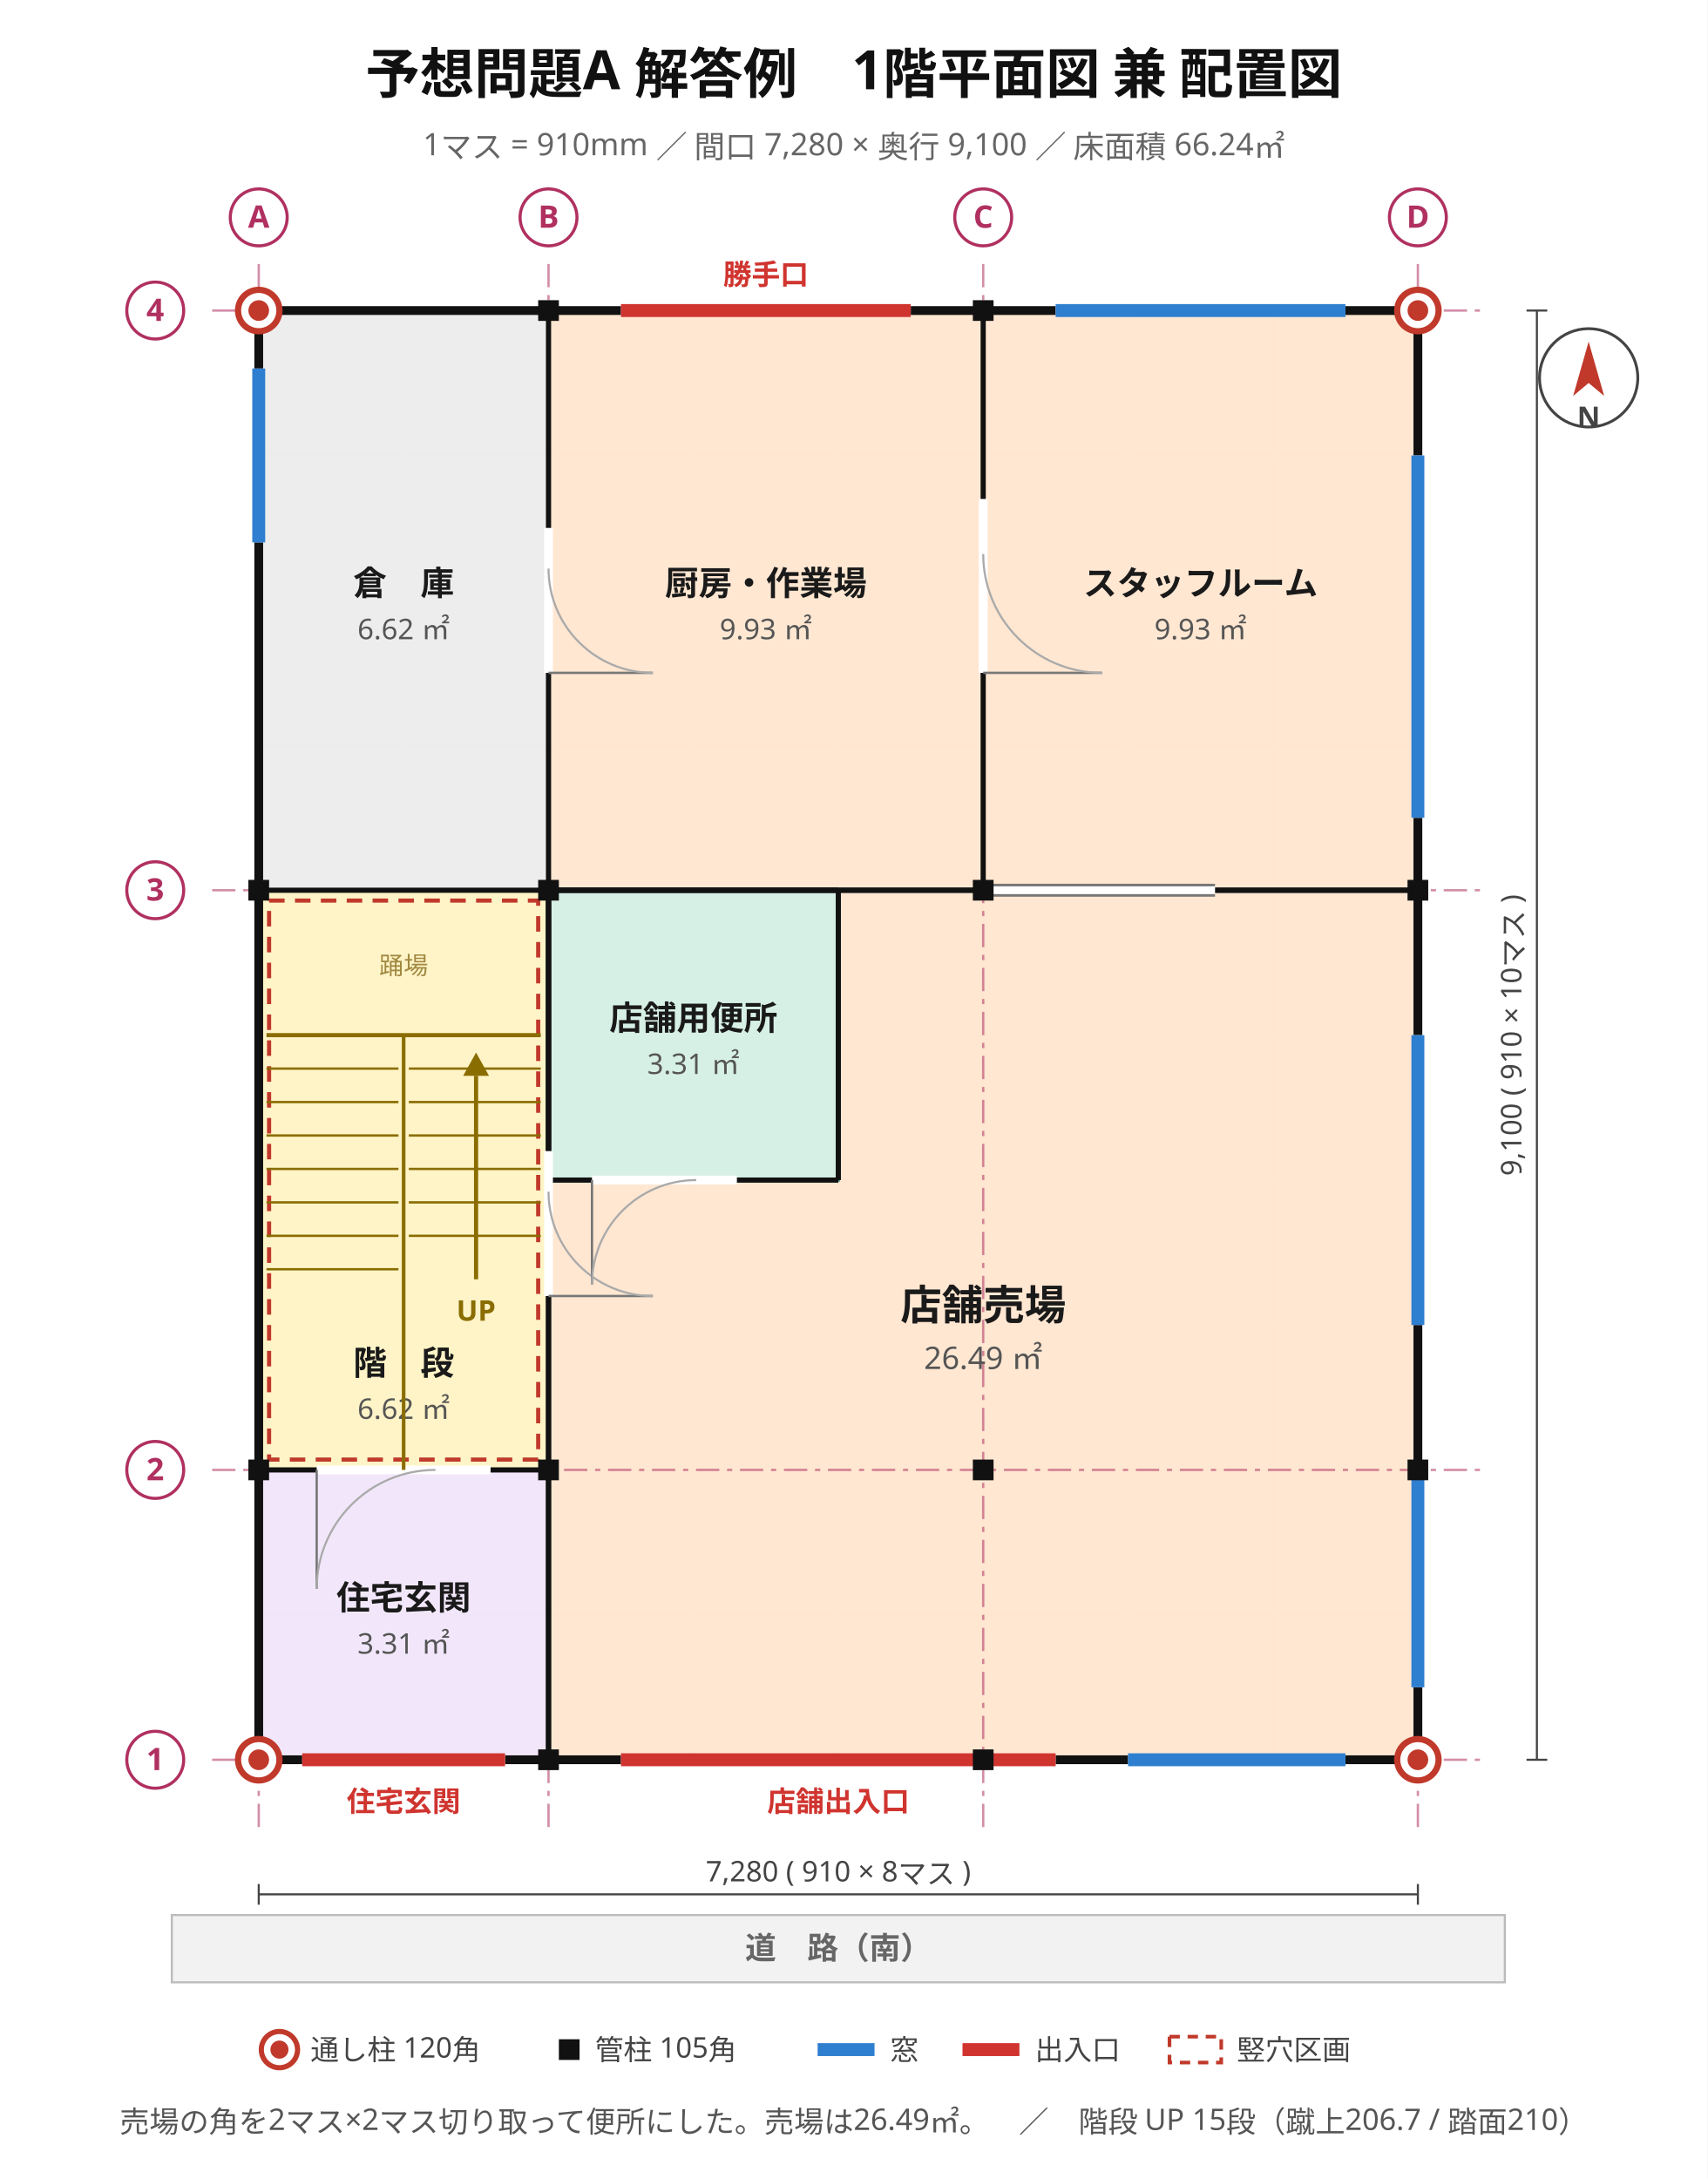
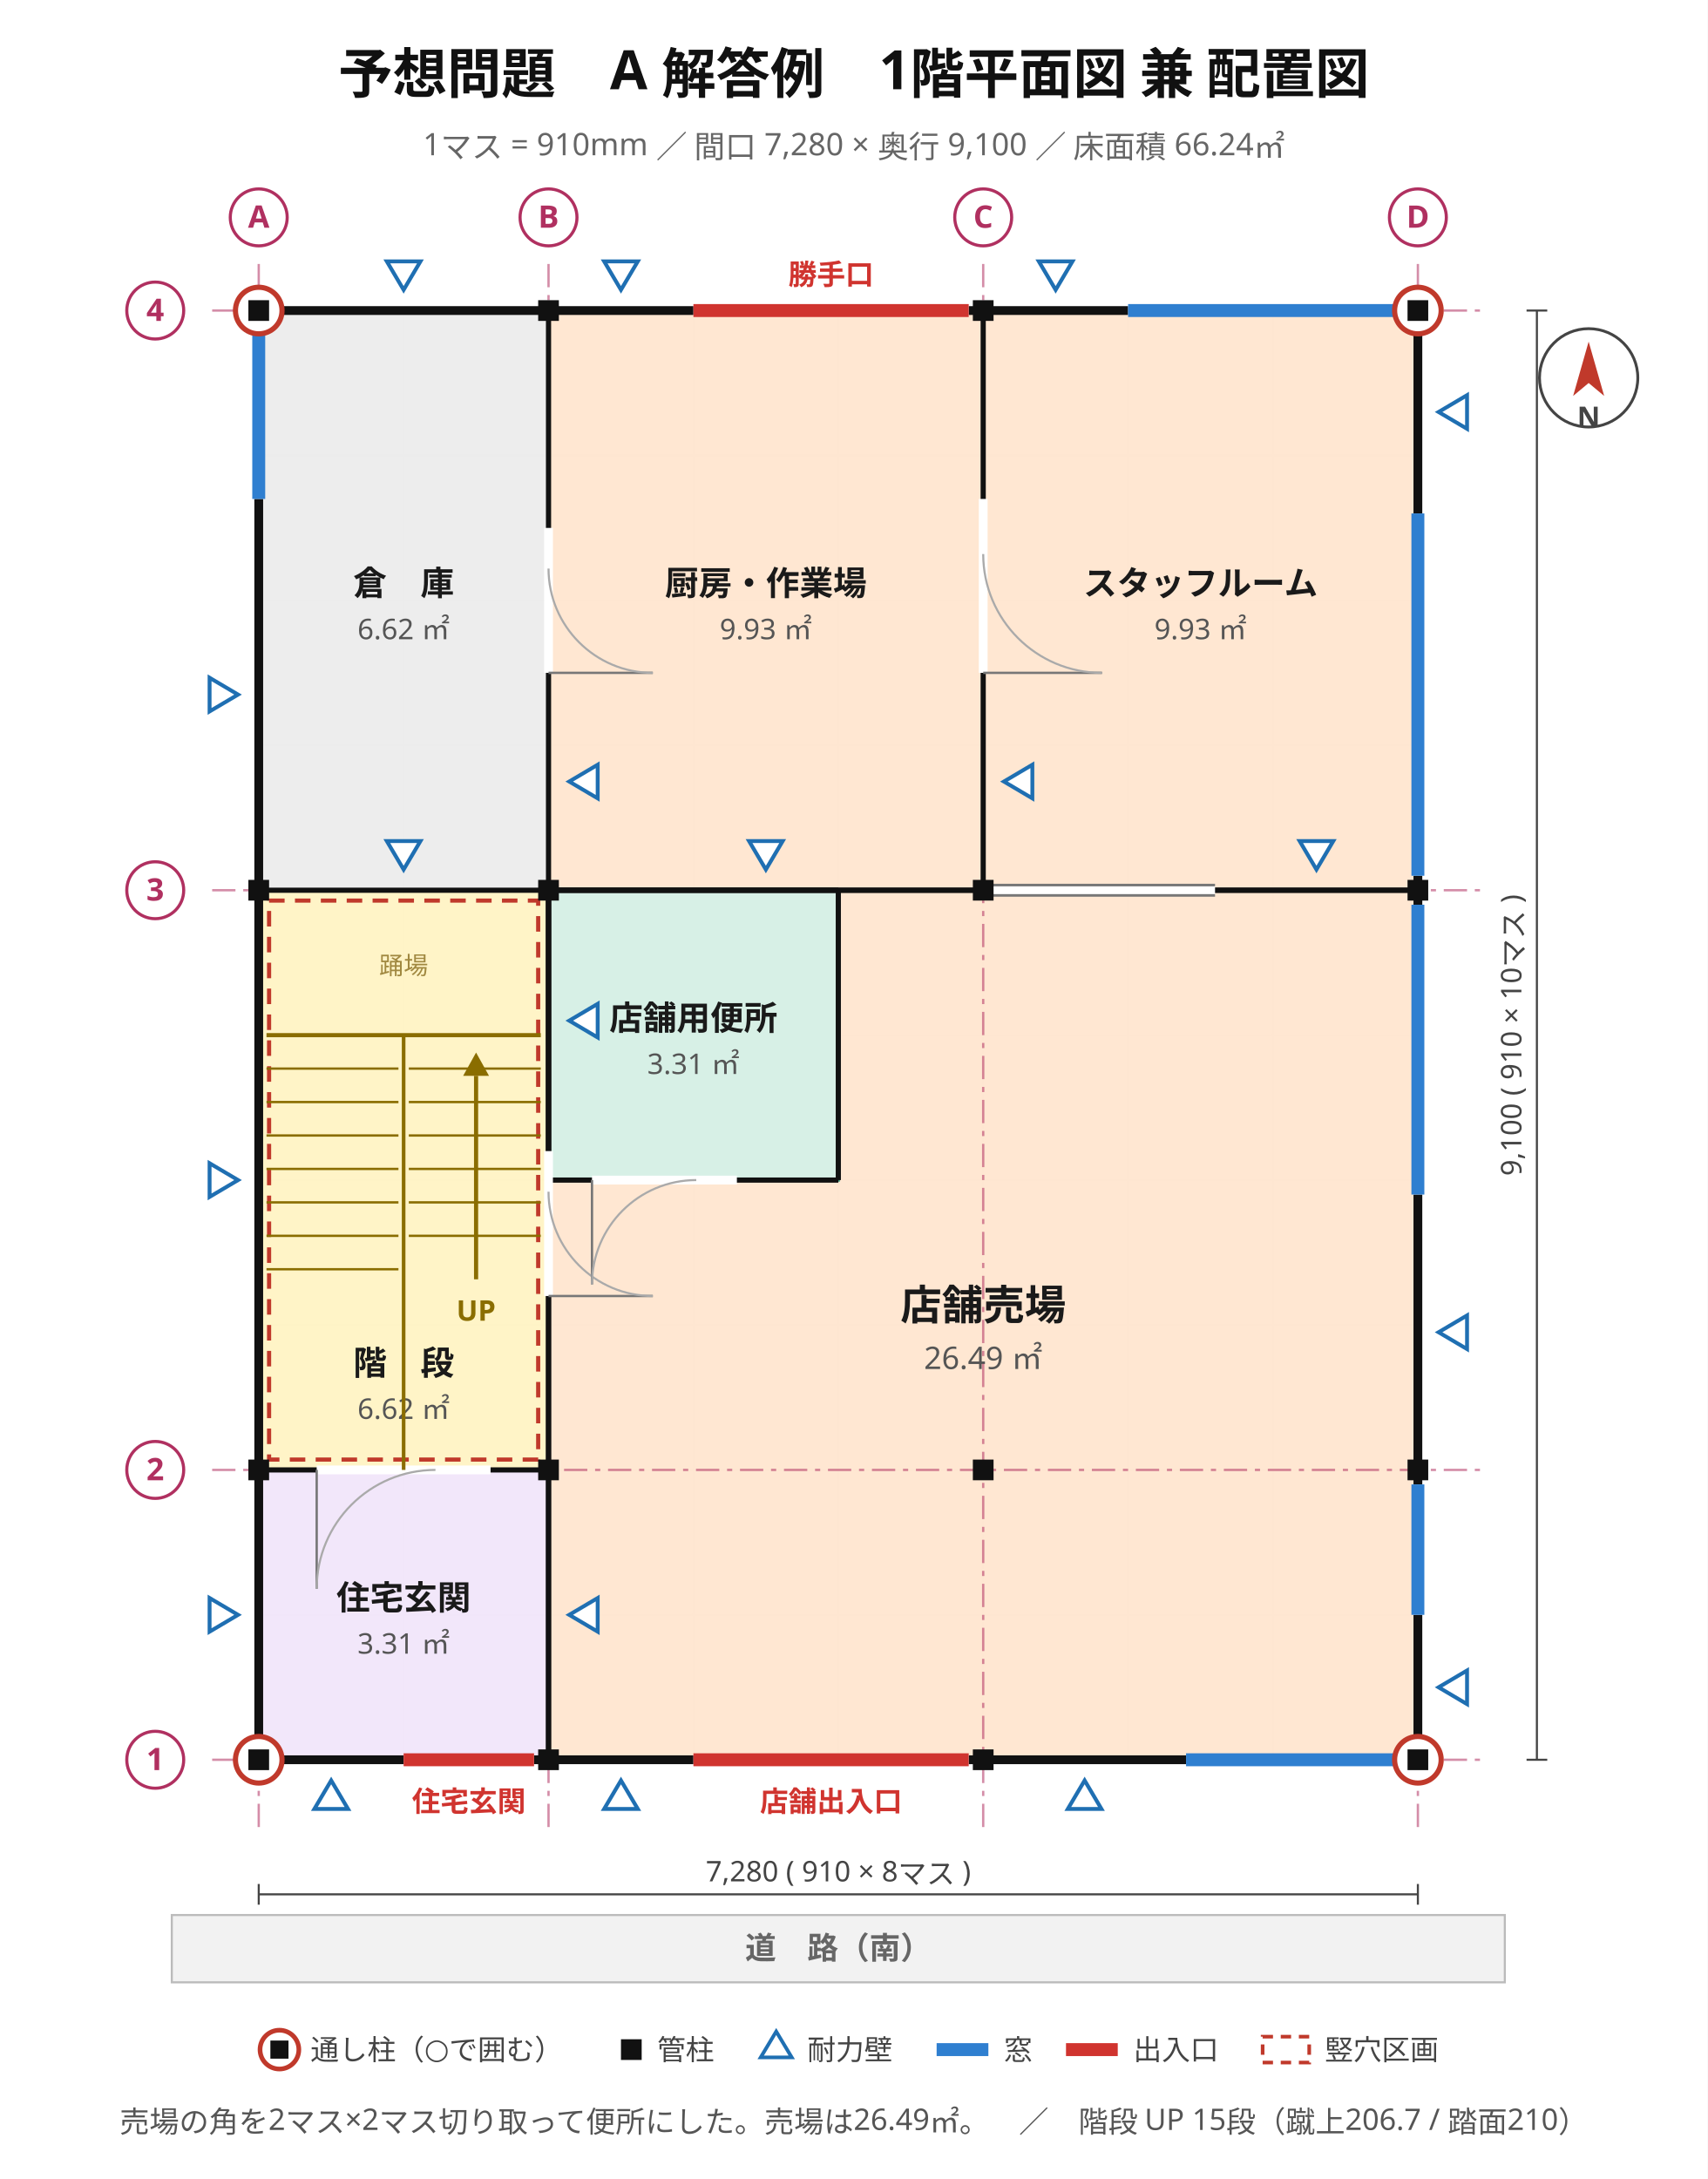
<svg xmlns="http://www.w3.org/2000/svg" viewBox="0 0 660 842" width="660" height="842" font-family="'Hiragino Sans','Hiragino Kaku Gothic ProN','Noto Sans JP','Yu Gothic',Meiryo,'IPAGothic',sans-serif">
  <rect width="660" height="842" fill="#ffffff" />
-   <text x="330" y="36" font-size="21" text-anchor="middle" fill="#111" font-weight="700" font-family="'Hiragino Sans','Hiragino Kaku Gothic ProN','Noto Sans JP','Yu Gothic',Meiryo,'IPAGothic',sans-serif">予想問題A 解答例　1階平面図 兼 配置図</text>
+   <text x="330" y="36" font-size="21" text-anchor="middle" fill="#111" font-weight="700" font-family="'Hiragino Sans','Hiragino Kaku Gothic ProN','Noto Sans JP','Yu Gothic',Meiryo,'IPAGothic',sans-serif">予想問題　A 解答例　1階平面図 兼 配置図</text>
  <text x="330" y="60" font-size="12" text-anchor="middle" fill="#666" font-weight="400" font-family="'Hiragino Sans','Hiragino Kaku Gothic ProN','Noto Sans JP','Yu Gothic',Meiryo,'IPAGothic',sans-serif">1マス = 910mm ／ 間口 7,280 × 奥行 9,100 ／ 床面積 66.24㎡</text>
  <line x1="100" y1="120" x2="100" y2="680" stroke="#e8e8e8" stroke-width="0.7" />
  <line x1="156" y1="120" x2="156" y2="680" stroke="#e8e8e8" stroke-width="0.7" />
  <line x1="212" y1="120" x2="212" y2="680" stroke="#e8e8e8" stroke-width="0.7" />
  <line x1="268" y1="120" x2="268" y2="680" stroke="#e8e8e8" stroke-width="0.7" />
  <line x1="324" y1="120" x2="324" y2="680" stroke="#e8e8e8" stroke-width="0.7" />
  <line x1="380" y1="120" x2="380" y2="680" stroke="#e8e8e8" stroke-width="0.7" />
  <line x1="436" y1="120" x2="436" y2="680" stroke="#e8e8e8" stroke-width="0.7" />
  <line x1="492" y1="120" x2="492" y2="680" stroke="#e8e8e8" stroke-width="0.7" />
  <line x1="548" y1="120" x2="548" y2="680" stroke="#e8e8e8" stroke-width="0.7" />
  <line x1="100" y1="680" x2="548" y2="680" stroke="#e8e8e8" stroke-width="0.7" />
  <line x1="100" y1="624" x2="548" y2="624" stroke="#e8e8e8" stroke-width="0.7" />
  <line x1="100" y1="568" x2="548" y2="568" stroke="#e8e8e8" stroke-width="0.7" />
  <line x1="100" y1="512" x2="548" y2="512" stroke="#e8e8e8" stroke-width="0.7" />
  <line x1="100" y1="456" x2="548" y2="456" stroke="#e8e8e8" stroke-width="0.7" />
  <line x1="100" y1="400" x2="548" y2="400" stroke="#e8e8e8" stroke-width="0.7" />
  <line x1="100" y1="344" x2="548" y2="344" stroke="#e8e8e8" stroke-width="0.7" />
  <line x1="100" y1="288" x2="548" y2="288" stroke="#e8e8e8" stroke-width="0.7" />
  <line x1="100" y1="232" x2="548" y2="232" stroke="#e8e8e8" stroke-width="0.7" />
  <line x1="100" y1="176" x2="548" y2="176" stroke="#e8e8e8" stroke-width="0.7" />
  <line x1="100" y1="120" x2="548" y2="120" stroke="#e8e8e8" stroke-width="0.7" />
  <rect x="100" y="568" width="112" height="112" fill="#f1e6fa" stroke="#8b62b5" stroke-width="1.2" opacity="0.95" />
  <text x="156" y="622" font-size="13" text-anchor="middle" fill="#1a1a1a" font-weight="700" font-family="'Hiragino Sans','Hiragino Kaku Gothic ProN','Noto Sans JP','Yu Gothic',Meiryo,'IPAGothic',sans-serif">住宅玄関</text>
  <text x="156" y="639" font-size="11" text-anchor="middle" fill="#555" font-weight="400" font-family="'Hiragino Sans','Hiragino Kaku Gothic ProN','Noto Sans JP','Yu Gothic',Meiryo,'IPAGothic',sans-serif">3.31 ㎡</text>
  <rect x="100" y="344" width="112" height="224" fill="#fff3c4" stroke="#bb9508" stroke-width="1.2" opacity="0.95" />
  <text x="156" y="531.28" font-size="13" text-anchor="middle" fill="#1a1a1a" font-weight="700" font-family="'Hiragino Sans','Hiragino Kaku Gothic ProN','Noto Sans JP','Yu Gothic',Meiryo,'IPAGothic',sans-serif">階　段</text>
  <text x="156" y="548.28" font-size="11" text-anchor="middle" fill="#555" font-weight="400" font-family="'Hiragino Sans','Hiragino Kaku Gothic ProN','Noto Sans JP','Yu Gothic',Meiryo,'IPAGothic',sans-serif">6.62 ㎡</text>
  <rect x="100" y="120" width="112" height="224" fill="#ececec" stroke="#8a8a8a" stroke-width="1.2" opacity="0.95" />
  <text x="156" y="230" font-size="13" text-anchor="middle" fill="#1a1a1a" font-weight="700" font-family="'Hiragino Sans','Hiragino Kaku Gothic ProN','Noto Sans JP','Yu Gothic',Meiryo,'IPAGothic',sans-serif">倉　庫</text>
  <text x="156" y="247" font-size="11" text-anchor="middle" fill="#555" font-weight="400" font-family="'Hiragino Sans','Hiragino Kaku Gothic ProN','Noto Sans JP','Yu Gothic',Meiryo,'IPAGothic',sans-serif">6.62 ㎡</text>
  <rect x="212" y="344" width="336" height="336" fill="#ffe6d0" stroke="#c9762f" stroke-width="1.2" opacity="0.95" />
  <text x="380" y="510" font-size="16" text-anchor="middle" fill="#1a1a1a" font-weight="700" font-family="'Hiragino Sans','Hiragino Kaku Gothic ProN','Noto Sans JP','Yu Gothic',Meiryo,'IPAGothic',sans-serif">店舗売場</text>
  <text x="380" y="529" font-size="12" text-anchor="middle" fill="#555" font-weight="400" font-family="'Hiragino Sans','Hiragino Kaku Gothic ProN','Noto Sans JP','Yu Gothic',Meiryo,'IPAGothic',sans-serif">26.49 ㎡</text>
  <rect x="212" y="344" width="112" height="112" fill="#d5f0e7" stroke="#2f9077" stroke-width="1.2" opacity="0.95" />
  <text x="268" y="398" font-size="13" text-anchor="middle" fill="#1a1a1a" font-weight="700" font-family="'Hiragino Sans','Hiragino Kaku Gothic ProN','Noto Sans JP','Yu Gothic',Meiryo,'IPAGothic',sans-serif">店舗用便所</text>
  <text x="268" y="415" font-size="11" text-anchor="middle" fill="#555" font-weight="400" font-family="'Hiragino Sans','Hiragino Kaku Gothic ProN','Noto Sans JP','Yu Gothic',Meiryo,'IPAGothic',sans-serif">3.31 ㎡</text>
  <rect x="212" y="120" width="168" height="224" fill="#ffe6d0" stroke="#c9762f" stroke-width="1.2" opacity="0.95" />
  <text x="296" y="230" font-size="13" text-anchor="middle" fill="#1a1a1a" font-weight="700" font-family="'Hiragino Sans','Hiragino Kaku Gothic ProN','Noto Sans JP','Yu Gothic',Meiryo,'IPAGothic',sans-serif">厨房・作業場</text>
  <text x="296" y="247" font-size="11" text-anchor="middle" fill="#555" font-weight="400" font-family="'Hiragino Sans','Hiragino Kaku Gothic ProN','Noto Sans JP','Yu Gothic',Meiryo,'IPAGothic',sans-serif">9.93 ㎡</text>
  <rect x="380" y="120" width="168" height="224" fill="#ffe6d0" stroke="#c9762f" stroke-width="1.2" opacity="0.95" />
  <text x="464" y="230" font-size="13" text-anchor="middle" fill="#1a1a1a" font-weight="700" font-family="'Hiragino Sans','Hiragino Kaku Gothic ProN','Noto Sans JP','Yu Gothic',Meiryo,'IPAGothic',sans-serif">スタッフルーム</text>
  <text x="464" y="247" font-size="11" text-anchor="middle" fill="#555" font-weight="400" font-family="'Hiragino Sans','Hiragino Kaku Gothic ProN','Noto Sans JP','Yu Gothic',Meiryo,'IPAGothic',sans-serif">9.93 ㎡</text>
  <line x1="100" y1="102" x2="100" y2="706" stroke="#b03060" stroke-width="0.9" stroke-dasharray="9 3 2 3" opacity="0.55" />
  <line x1="212" y1="102" x2="212" y2="706" stroke="#b03060" stroke-width="0.9" stroke-dasharray="9 3 2 3" opacity="0.55" />
  <line x1="380" y1="102" x2="380" y2="706" stroke="#b03060" stroke-width="0.9" stroke-dasharray="9 3 2 3" opacity="0.55" />
  <line x1="548" y1="102" x2="548" y2="706" stroke="#b03060" stroke-width="0.9" stroke-dasharray="9 3 2 3" opacity="0.55" />
  <line x1="82" y1="680" x2="574" y2="680" stroke="#b03060" stroke-width="0.9" stroke-dasharray="9 3 2 3" opacity="0.55" />
  <line x1="82" y1="568" x2="574" y2="568" stroke="#b03060" stroke-width="0.9" stroke-dasharray="9 3 2 3" opacity="0.55" />
  <line x1="82" y1="344" x2="574" y2="344" stroke="#b03060" stroke-width="0.9" stroke-dasharray="9 3 2 3" opacity="0.55" />
  <line x1="82" y1="120" x2="574" y2="120" stroke="#b03060" stroke-width="0.9" stroke-dasharray="9 3 2 3" opacity="0.55" />
  <rect x="100" y="120" width="448" height="560" stroke="#111" stroke-width="3.4" fill="none" />
-   <line x1="240" y1="680" x2="408" y2="680" stroke="#ffffff" stroke-width="4.2" />
-   <line x1="240" y1="680" x2="408" y2="680" stroke="#d0342f" stroke-width="5.0" />
-   <text x="324" y="700" font-size="11" text-anchor="middle" fill="#d0342f" font-weight="700" font-family="'Hiragino Sans','Hiragino Kaku Gothic ProN','Noto Sans JP','Yu Gothic',Meiryo,'IPAGothic',sans-serif">店舗出入口</text>
-   <line x1="116.8" y1="680" x2="195.2" y2="680" stroke="#ffffff" stroke-width="4.2" />
-   <line x1="116.8" y1="680" x2="195.2" y2="680" stroke="#d0342f" stroke-width="5.0" />
-   <text x="156" y="700" font-size="11" text-anchor="middle" fill="#d0342f" font-weight="700" font-family="'Hiragino Sans','Hiragino Kaku Gothic ProN','Noto Sans JP','Yu Gothic',Meiryo,'IPAGothic',sans-serif">住宅玄関</text>
-   <line x1="436" y1="680" x2="520" y2="680" stroke="#ffffff" stroke-width="4.2" />
-   <line x1="436" y1="680" x2="520" y2="680" stroke="#2f7fd0" stroke-width="5.0" />
-   <line x1="240" y1="120" x2="352" y2="120" stroke="#ffffff" stroke-width="4.2" />
-   <line x1="240" y1="120" x2="352" y2="120" stroke="#d0342f" stroke-width="5.0" />
-   <text x="296" y="110" font-size="11" text-anchor="middle" fill="#d0342f" font-weight="700" font-family="'Hiragino Sans','Hiragino Kaku Gothic ProN','Noto Sans JP','Yu Gothic',Meiryo,'IPAGothic',sans-serif">勝手口</text>
-   <line x1="408" y1="120" x2="520" y2="120" stroke="#ffffff" stroke-width="4.2" />
-   <line x1="408" y1="120" x2="520" y2="120" stroke="#2f7fd0" stroke-width="5.0" />
-   <line x1="100" y1="209.6" x2="100" y2="142.4" stroke="#ffffff" stroke-width="4.2" />
-   <line x1="100" y1="209.6" x2="100" y2="142.4" stroke="#2f7fd0" stroke-width="5.0" />
-   <line x1="548" y1="652" x2="548" y2="568" stroke="#ffffff" stroke-width="4.2" />
-   <line x1="548" y1="652" x2="548" y2="568" stroke="#2f7fd0" stroke-width="5.0" />
-   <line x1="548" y1="512" x2="548" y2="400" stroke="#ffffff" stroke-width="4.2" />
-   <line x1="548" y1="512" x2="548" y2="400" stroke="#2f7fd0" stroke-width="5.0" />
-   <line x1="548" y1="316" x2="548" y2="176" stroke="#ffffff" stroke-width="4.2" />
-   <line x1="548" y1="316" x2="548" y2="176" stroke="#2f7fd0" stroke-width="5.0" />
-   <line x1="212" y1="344" x2="380" y2="344" stroke="#111" stroke-width="2.0" />
-   <line x1="212" y1="344" x2="548" y2="344" stroke="#111" stroke-width="2.0" />
-   <line x1="100" y1="344" x2="212" y2="344" stroke="#111" stroke-width="2.0" />
+   <line x1="268" y1="680" x2="374.4" y2="680" stroke="#ffffff" stroke-width="4.2" />
+   <line x1="268" y1="680" x2="374.4" y2="680" stroke="#d0342f" stroke-width="5.0" />
+   <text x="321.2" y="700" font-size="11" text-anchor="middle" fill="#d0342f" font-weight="700" font-family="'Hiragino Sans','Hiragino Kaku Gothic ProN','Noto Sans JP','Yu Gothic',Meiryo,'IPAGothic',sans-serif">店舗出入口</text>
+   <line x1="156" y1="680" x2="206.4" y2="680" stroke="#ffffff" stroke-width="4.2" />
+   <line x1="156" y1="680" x2="206.4" y2="680" stroke="#d0342f" stroke-width="5.0" />
+   <text x="181.2" y="700" font-size="11" text-anchor="middle" fill="#d0342f" font-weight="700" font-family="'Hiragino Sans','Hiragino Kaku Gothic ProN','Noto Sans JP','Yu Gothic',Meiryo,'IPAGothic',sans-serif">住宅玄関</text>
+   <line x1="458.4" y1="680" x2="542.4" y2="680" stroke="#ffffff" stroke-width="4.2" />
+   <line x1="458.4" y1="680" x2="542.4" y2="680" stroke="#2f7fd0" stroke-width="5.0" />
+   <line x1="268" y1="120" x2="374.4" y2="120" stroke="#ffffff" stroke-width="4.2" />
+   <line x1="268" y1="120" x2="374.4" y2="120" stroke="#d0342f" stroke-width="5.0" />
+   <text x="321.2" y="110" font-size="11" text-anchor="middle" fill="#d0342f" font-weight="700" font-family="'Hiragino Sans','Hiragino Kaku Gothic ProN','Noto Sans JP','Yu Gothic',Meiryo,'IPAGothic',sans-serif">勝手口</text>
+   <line x1="436" y1="120" x2="542.4" y2="120" stroke="#ffffff" stroke-width="4.2" />
+   <line x1="436" y1="120" x2="542.4" y2="120" stroke="#2f7fd0" stroke-width="5.0" />
+   <line x1="100" y1="192.8" x2="100" y2="125.6" stroke="#ffffff" stroke-width="4.2" />
+   <line x1="100" y1="192.8" x2="100" y2="125.6" stroke="#2f7fd0" stroke-width="5.0" />
+   <line x1="548" y1="624" x2="548" y2="573.6" stroke="#ffffff" stroke-width="4.2" />
+   <line x1="548" y1="624" x2="548" y2="573.6" stroke="#2f7fd0" stroke-width="5.0" />
+   <line x1="548" y1="461.6" x2="548" y2="349.6" stroke="#ffffff" stroke-width="4.2" />
+   <line x1="548" y1="461.6" x2="548" y2="349.6" stroke="#2f7fd0" stroke-width="5.0" />
+   <line x1="548" y1="338.4" x2="548" y2="198.4" stroke="#ffffff" stroke-width="4.2" />
+   <line x1="548" y1="338.4" x2="548" y2="198.4" stroke="#2f7fd0" stroke-width="5.0" />
+   <line x1="380" y1="344" x2="548" y2="344" stroke="#111" stroke-width="2.0" />
+   <line x1="212" y1="344" x2="212" y2="120" stroke="#111" stroke-width="2.0" />
  <line x1="380" y1="344" x2="380" y2="120" stroke="#111" stroke-width="2.0" />
-   <line x1="212" y1="344" x2="212" y2="120" stroke="#111" stroke-width="2.0" />
-   <line x1="100" y1="568" x2="212" y2="568" stroke="#111" stroke-width="2.0" />
-   <line x1="212" y1="344" x2="324" y2="344" stroke="#111" stroke-width="2.0" />
  <line x1="212" y1="680" x2="212" y2="344" stroke="#111" stroke-width="2.0" />
  <line x1="212" y1="568" x2="212" y2="344" stroke="#111" stroke-width="2.0" />
+   <line x1="100" y1="344" x2="212" y2="344" stroke="#111" stroke-width="2.0" />
  <line x1="212" y1="456" x2="212" y2="344" stroke="#111" stroke-width="2.0" />
+   <line x1="212" y1="344" x2="548" y2="344" stroke="#111" stroke-width="2.0" />
+   <line x1="212" y1="344" x2="380" y2="344" stroke="#111" stroke-width="2.0" />
+   <line x1="100" y1="568" x2="212" y2="568" stroke="#111" stroke-width="2.0" />
+   <line x1="324" y1="456" x2="324" y2="344" stroke="#111" stroke-width="2.0" />
  <line x1="212" y1="680" x2="212" y2="568" stroke="#111" stroke-width="2.0" />
-   <line x1="380" y1="344" x2="548" y2="344" stroke="#111" stroke-width="2.0" />
-   <line x1="324" y1="456" x2="324" y2="344" stroke="#111" stroke-width="2.0" />
+   <line x1="212" y1="344" x2="324" y2="344" stroke="#111" stroke-width="2.0" />
  <line x1="212" y1="456" x2="324" y2="456" stroke="#111" stroke-width="2.0" />
  <line x1="122.4" y1="568" x2="189.6" y2="568" stroke="#ffffff" stroke-width="3.4" />
  <line x1="122.4" y1="568" x2="122.4" y2="613.92" stroke="#777" stroke-width="0.9" />
  <path d="M 122.4 613.9 A 45.9 45.9 0 0 1 168.3 568.0" stroke="#aaa" stroke-width="0.8" fill="none" />
  <line x1="212" y1="500.8" x2="212" y2="444.8" stroke="#ffffff" stroke-width="3.4" />
  <line x1="212" y1="500.8" x2="252.32" y2="500.8" stroke="#777" stroke-width="0.9" />
  <path d="M 252.3 500.8 A 40.3 40.3 0 0 1 212.0 460.5" stroke="#aaa" stroke-width="0.8" fill="none" />
  <line x1="228.8" y1="456" x2="284.8" y2="456" stroke="#ffffff" stroke-width="3.4" />
  <line x1="228.8" y1="456" x2="228.8" y2="496.32" stroke="#777" stroke-width="0.9" />
  <path d="M 228.8 496.3 A 40.3 40.3 0 0 1 269.1 456.0" stroke="#aaa" stroke-width="0.8" fill="none" />
  <line x1="380" y1="344" x2="469.6" y2="344" stroke="#ffffff" stroke-width="3.4" />
  <line x1="380" y1="342" x2="469.6" y2="342" stroke="#777" stroke-width="1.0" />
  <line x1="380" y1="346" x2="469.6" y2="346" stroke="#777" stroke-width="1.0" />
  <line x1="212" y1="260" x2="212" y2="204" stroke="#ffffff" stroke-width="3.4" />
  <line x1="212" y1="260" x2="252.32" y2="260" stroke="#777" stroke-width="0.9" />
  <path d="M 252.3 260.0 A 40.3 40.3 0 0 1 212.0 219.7" stroke="#aaa" stroke-width="0.8" fill="none" />
  <line x1="380" y1="260" x2="380" y2="192.8" stroke="#ffffff" stroke-width="3.4" />
  <line x1="380" y1="260" x2="425.92" y2="260" stroke="#777" stroke-width="0.9" />
  <path d="M 425.9 260.0 A 45.9 45.9 0 0 1 380.0 214.1" stroke="#aaa" stroke-width="0.8" fill="none" />
  <rect x="104" y="348" width="104" height="216" fill="none" stroke="#c0392b" stroke-width="1.6" stroke-dasharray="6 4" />
  <line x1="103" y1="400" x2="209" y2="400" stroke="#8a6d00" stroke-width="1.6" />
  <line x1="156" y1="568" x2="156" y2="400" stroke="#8a6d00" stroke-width="1.4" />
  <line x1="158" y1="412.92" x2="209" y2="412.92" stroke="#8a6d00" stroke-width="0.9" />
  <line x1="158" y1="425.85" x2="209" y2="425.85" stroke="#8a6d00" stroke-width="0.9" />
  <line x1="158" y1="438.77" x2="209" y2="438.77" stroke="#8a6d00" stroke-width="0.9" />
  <line x1="158" y1="451.69" x2="209" y2="451.69" stroke="#8a6d00" stroke-width="0.9" />
  <line x1="158" y1="464.62" x2="209" y2="464.62" stroke="#8a6d00" stroke-width="0.9" />
  <line x1="158" y1="477.54" x2="209" y2="477.54" stroke="#8a6d00" stroke-width="0.9" />
  <line x1="103" y1="412.92" x2="154" y2="412.92" stroke="#8a6d00" stroke-width="0.9" />
  <line x1="103" y1="425.85" x2="154" y2="425.85" stroke="#8a6d00" stroke-width="0.9" />
  <line x1="103" y1="438.77" x2="154" y2="438.77" stroke="#8a6d00" stroke-width="0.9" />
  <line x1="103" y1="451.69" x2="154" y2="451.69" stroke="#8a6d00" stroke-width="0.9" />
  <line x1="103" y1="464.62" x2="154" y2="464.62" stroke="#8a6d00" stroke-width="0.9" />
  <line x1="103" y1="477.54" x2="154" y2="477.54" stroke="#8a6d00" stroke-width="0.9" />
  <line x1="103" y1="490.46" x2="154" y2="490.46" stroke="#8a6d00" stroke-width="0.9" />
  <line x1="184" y1="494.34" x2="184" y2="415.72" stroke="#8a6d00" stroke-width="1.6" />
  <polygon points="184,406.72 179,415.72 189,415.72" fill="#8a6d00" />
  <text x="184" y="510.34" font-size="11" text-anchor="middle" fill="#8a6d00" font-weight="700" font-family="'Hiragino Sans','Hiragino Kaku Gothic ProN','Noto Sans JP','Yu Gothic',Meiryo,'IPAGothic',sans-serif">UP</text>
  <text x="156" y="376.48" font-size="9.5" text-anchor="middle" fill="#a08840" font-weight="400" font-family="'Hiragino Sans','Hiragino Kaku Gothic ProN','Noto Sans JP','Yu Gothic',Meiryo,'IPAGothic',sans-serif">踊場</text>
+   <polygon points="92,624 81,617.5 81,630.5" fill="#ffffff" stroke="#1f6fb2" stroke-width="1.5" />
+   <polygon points="92,456 81,449.5 81,462.5" fill="#ffffff" stroke="#1f6fb2" stroke-width="1.5" />
+   <polygon points="92,268.4 81,261.9 81,274.9" fill="#ffffff" stroke="#1f6fb2" stroke-width="1.5" />
+   <polygon points="220,624 231,617.5 231,630.5" fill="#ffffff" stroke="#1f6fb2" stroke-width="1.5" />
+   <polygon points="220,394.4 231,387.9 231,400.9" fill="#ffffff" stroke="#1f6fb2" stroke-width="1.5" />
+   <polygon points="220,302 231,295.5 231,308.5" fill="#ffffff" stroke="#1f6fb2" stroke-width="1.5" />
+   <polygon points="388,302 399,295.5 399,308.5" fill="#ffffff" stroke="#1f6fb2" stroke-width="1.5" />
+   <polygon points="556,652 567,645.5 567,658.5" fill="#ffffff" stroke="#1f6fb2" stroke-width="1.5" />
+   <polygon points="556,514.8 567,508.3 567,521.3" fill="#ffffff" stroke="#1f6fb2" stroke-width="1.5" />
+   <polygon points="556,159.2 567,152.7 567,165.7" fill="#ffffff" stroke="#1f6fb2" stroke-width="1.5" />
+   <polygon points="128,688 121.5,699 134.5,699" fill="#ffffff" stroke="#1f6fb2" stroke-width="1.5" />
+   <polygon points="240,688 233.5,699 246.5,699" fill="#ffffff" stroke="#1f6fb2" stroke-width="1.5" />
+   <polygon points="419.2,688 412.7,699 425.7,699" fill="#ffffff" stroke="#1f6fb2" stroke-width="1.5" />
+   <polygon points="156,336 149.5,325 162.5,325" fill="#ffffff" stroke="#1f6fb2" stroke-width="1.5" />
+   <polygon points="296,336 289.5,325 302.5,325" fill="#ffffff" stroke="#1f6fb2" stroke-width="1.5" />
+   <polygon points="508.8,336 502.3,325 515.3,325" fill="#ffffff" stroke="#1f6fb2" stroke-width="1.5" />
+   <polygon points="156,112 149.5,101 162.5,101" fill="#ffffff" stroke="#1f6fb2" stroke-width="1.5" />
+   <polygon points="240,112 233.5,101 246.5,101" fill="#ffffff" stroke="#1f6fb2" stroke-width="1.5" />
+   <polygon points="408,112 401.5,101 414.5,101" fill="#ffffff" stroke="#1f6fb2" stroke-width="1.5" />
  <rect x="208" y="676" width="8" height="8" fill="#111" />
  <rect x="376" y="676" width="8" height="8" fill="#111" />
  <rect x="96" y="564" width="8" height="8" fill="#111" />
  <rect x="544" y="564" width="8" height="8" fill="#111" />
  <rect x="96" y="340" width="8" height="8" fill="#111" />
  <rect x="544" y="340" width="8" height="8" fill="#111" />
  <rect x="208" y="116" width="8" height="8" fill="#111" />
  <rect x="376" y="116" width="8" height="8" fill="#111" />
  <rect x="208" y="564" width="8" height="8" fill="#111" />
  <rect x="376" y="564" width="8" height="8" fill="#111" />
  <rect x="208" y="340" width="8" height="8" fill="#111" />
  <rect x="376" y="340" width="8" height="8" fill="#111" />
-   <circle cx="100" cy="680" r="8" fill="#ffffff" stroke="#c0392b" stroke-width="2.4" />
-   <circle cx="100" cy="680" r="4" fill="#c0392b" />
-   <circle cx="548" cy="680" r="8" fill="#ffffff" stroke="#c0392b" stroke-width="2.4" />
-   <circle cx="548" cy="680" r="4" fill="#c0392b" />
-   <circle cx="100" cy="120" r="8" fill="#ffffff" stroke="#c0392b" stroke-width="2.4" />
-   <circle cx="100" cy="120" r="4" fill="#c0392b" />
-   <circle cx="548" cy="120" r="8" fill="#ffffff" stroke="#c0392b" stroke-width="2.4" />
-   <circle cx="548" cy="120" r="4" fill="#c0392b" />
+   <circle cx="100" cy="680" r="9" fill="#ffffff" stroke="#c0392b" stroke-width="2.0" />
+   <rect x="96" y="676" width="8" height="8" fill="#111" />
+   <circle cx="548" cy="680" r="9" fill="#ffffff" stroke="#c0392b" stroke-width="2.0" />
+   <rect x="544" y="676" width="8" height="8" fill="#111" />
+   <circle cx="100" cy="120" r="9" fill="#ffffff" stroke="#c0392b" stroke-width="2.0" />
+   <rect x="96" y="116" width="8" height="8" fill="#111" />
+   <circle cx="548" cy="120" r="9" fill="#ffffff" stroke="#c0392b" stroke-width="2.0" />
+   <rect x="544" y="116" width="8" height="8" fill="#111" />
  <circle cx="100" cy="84" r="11" fill="#ffffff" stroke="#b03060" stroke-width="1.2" />
  <text x="100" y="88" font-size="12" text-anchor="middle" fill="#b03060" font-weight="700" font-family="'Hiragino Sans','Hiragino Kaku Gothic ProN','Noto Sans JP','Yu Gothic',Meiryo,'IPAGothic',sans-serif">A</text>
  <circle cx="212" cy="84" r="11" fill="#ffffff" stroke="#b03060" stroke-width="1.2" />
  <text x="212" y="88" font-size="12" text-anchor="middle" fill="#b03060" font-weight="700" font-family="'Hiragino Sans','Hiragino Kaku Gothic ProN','Noto Sans JP','Yu Gothic',Meiryo,'IPAGothic',sans-serif">B</text>
  <circle cx="380" cy="84" r="11" fill="#ffffff" stroke="#b03060" stroke-width="1.2" />
  <text x="380" y="88" font-size="12" text-anchor="middle" fill="#b03060" font-weight="700" font-family="'Hiragino Sans','Hiragino Kaku Gothic ProN','Noto Sans JP','Yu Gothic',Meiryo,'IPAGothic',sans-serif">C</text>
  <circle cx="548" cy="84" r="11" fill="#ffffff" stroke="#b03060" stroke-width="1.2" />
  <text x="548" y="88" font-size="12" text-anchor="middle" fill="#b03060" font-weight="700" font-family="'Hiragino Sans','Hiragino Kaku Gothic ProN','Noto Sans JP','Yu Gothic',Meiryo,'IPAGothic',sans-serif">D</text>
  <circle cx="60" cy="680" r="11" fill="#ffffff" stroke="#b03060" stroke-width="1.2" />
  <text x="60" y="684" font-size="12" text-anchor="middle" fill="#b03060" font-weight="700" font-family="'Hiragino Sans','Hiragino Kaku Gothic ProN','Noto Sans JP','Yu Gothic',Meiryo,'IPAGothic',sans-serif">1</text>
  <circle cx="60" cy="568" r="11" fill="#ffffff" stroke="#b03060" stroke-width="1.2" />
  <text x="60" y="572" font-size="12" text-anchor="middle" fill="#b03060" font-weight="700" font-family="'Hiragino Sans','Hiragino Kaku Gothic ProN','Noto Sans JP','Yu Gothic',Meiryo,'IPAGothic',sans-serif">2</text>
  <circle cx="60" cy="344" r="11" fill="#ffffff" stroke="#b03060" stroke-width="1.2" />
  <text x="60" y="348" font-size="12" text-anchor="middle" fill="#b03060" font-weight="700" font-family="'Hiragino Sans','Hiragino Kaku Gothic ProN','Noto Sans JP','Yu Gothic',Meiryo,'IPAGothic',sans-serif">3</text>
  <circle cx="60" cy="120" r="11" fill="#ffffff" stroke="#b03060" stroke-width="1.2" />
  <text x="60" y="124" font-size="12" text-anchor="middle" fill="#b03060" font-weight="700" font-family="'Hiragino Sans','Hiragino Kaku Gothic ProN','Noto Sans JP','Yu Gothic',Meiryo,'IPAGothic',sans-serif">4</text>
  <line x1="100" y1="732" x2="548" y2="732" stroke="#444" stroke-width="0.8" />
  <line x1="100" y1="728" x2="100" y2="736" stroke="#444" stroke-width="0.8" />
  <line x1="548" y1="728" x2="548" y2="736" stroke="#444" stroke-width="0.8" />
  <text x="324" y="727" font-size="11" text-anchor="middle" fill="#444" font-weight="400" font-family="'Hiragino Sans','Hiragino Kaku Gothic ProN','Noto Sans JP','Yu Gothic',Meiryo,'IPAGothic',sans-serif">7,280  ( 910 × 8マス )</text>
  <line x1="594" y1="680" x2="594" y2="120" stroke="#444" stroke-width="0.8" />
  <line x1="590" y1="680" x2="598" y2="680" stroke="#444" stroke-width="0.8" />
  <line x1="590" y1="120" x2="598" y2="120" stroke="#444" stroke-width="0.8" />
  <g transform="translate(588,400) rotate(-90)">
    <text x="0" y="0" font-size="11" text-anchor="middle" fill="#444" font-weight="400" font-family="'Hiragino Sans','Hiragino Kaku Gothic ProN','Noto Sans JP','Yu Gothic',Meiryo,'IPAGothic',sans-serif">9,100  ( 910 × 10マス )</text>
  </g>
  <circle cx="614" cy="146" r="19" fill="#ffffff" stroke="#444" stroke-width="1.1" />
  <polygon points="614,132 608,153 614,148 620,153" fill="#c0392b" />
  <text x="614" y="165" font-size="11" text-anchor="middle" fill="#444" font-weight="700" font-family="'Hiragino Sans','Hiragino Kaku Gothic ProN','Noto Sans JP','Yu Gothic',Meiryo,'IPAGothic',sans-serif">N</text>
  <rect x="66.4" y="740" width="515.2" height="26" fill="#f2f2f2" stroke="#bbb" stroke-width="0.8" />
  <text x="324" y="757" font-size="12" text-anchor="middle" fill="#666" font-weight="700" font-family="'Hiragino Sans','Hiragino Kaku Gothic ProN','Noto Sans JP','Yu Gothic',Meiryo,'IPAGothic',sans-serif">道　路（南）</text>
-   <circle cx="108" cy="792" r="7" fill="#ffffff" stroke="#c0392b" stroke-width="2.0" />
-   <circle cx="108" cy="792" r="3.5" fill="#c0392b" />
-   <text x="120" y="796" font-size="11" text-anchor="start" fill="#444" font-weight="400" font-family="'Hiragino Sans','Hiragino Kaku Gothic ProN','Noto Sans JP','Yu Gothic',Meiryo,'IPAGothic',sans-serif">通し柱 120角</text>
-   <rect x="216" y="788" width="8" height="8" fill="#111" />
-   <text x="230" y="796" font-size="11" text-anchor="start" fill="#444" font-weight="400" font-family="'Hiragino Sans','Hiragino Kaku Gothic ProN','Noto Sans JP','Yu Gothic',Meiryo,'IPAGothic',sans-serif">管柱 105角</text>
-   <line x1="316" y1="792" x2="338" y2="792" stroke="#2f7fd0" stroke-width="5" />
-   <text x="344" y="796" font-size="11" text-anchor="start" fill="#444" font-weight="400" font-family="'Hiragino Sans','Hiragino Kaku Gothic ProN','Noto Sans JP','Yu Gothic',Meiryo,'IPAGothic',sans-serif">窓</text>
-   <line x1="372" y1="792" x2="394" y2="792" stroke="#d0342f" stroke-width="5" />
-   <text x="400" y="796" font-size="11" text-anchor="start" fill="#444" font-weight="400" font-family="'Hiragino Sans','Hiragino Kaku Gothic ProN','Noto Sans JP','Yu Gothic',Meiryo,'IPAGothic',sans-serif">出入口</text>
-   <rect x="452" y="787" width="20" height="10" fill="none" stroke="#c0392b" stroke-width="1.4" stroke-dasharray="4 3" />
-   <text x="478" y="796" font-size="11" text-anchor="start" fill="#444" font-weight="400" font-family="'Hiragino Sans','Hiragino Kaku Gothic ProN','Noto Sans JP','Yu Gothic',Meiryo,'IPAGothic',sans-serif">竪穴区画</text>
+   <circle cx="108" cy="792" r="7.5" fill="#ffffff" stroke="#c0392b" stroke-width="1.8" />
+   <rect x="104.5" y="788.5" width="7" height="7" fill="#111" />
+   <text x="120" y="796" font-size="11" text-anchor="start" fill="#444" font-weight="400" font-family="'Hiragino Sans','Hiragino Kaku Gothic ProN','Noto Sans JP','Yu Gothic',Meiryo,'IPAGothic',sans-serif">通し柱（○で囲む）</text>
+   <rect x="240" y="788" width="8" height="8" fill="#111" />
+   <text x="254" y="796" font-size="11" text-anchor="start" fill="#444" font-weight="400" font-family="'Hiragino Sans','Hiragino Kaku Gothic ProN','Noto Sans JP','Yu Gothic',Meiryo,'IPAGothic',sans-serif">管柱</text>
+   <polygon points="300,785 294,795 306,795" fill="#fff" stroke="#1f6fb2" stroke-width="1.4" />
+   <text x="312" y="796" font-size="11" text-anchor="start" fill="#444" font-weight="400" font-family="'Hiragino Sans','Hiragino Kaku Gothic ProN','Noto Sans JP','Yu Gothic',Meiryo,'IPAGothic',sans-serif">耐力壁</text>
+   <line x1="362" y1="792" x2="382" y2="792" stroke="#2f7fd0" stroke-width="5" />
+   <text x="388" y="796" font-size="11" text-anchor="start" fill="#444" font-weight="400" font-family="'Hiragino Sans','Hiragino Kaku Gothic ProN','Noto Sans JP','Yu Gothic',Meiryo,'IPAGothic',sans-serif">窓</text>
+   <line x1="412" y1="792" x2="432" y2="792" stroke="#d0342f" stroke-width="5" />
+   <text x="438" y="796" font-size="11" text-anchor="start" fill="#444" font-weight="400" font-family="'Hiragino Sans','Hiragino Kaku Gothic ProN','Noto Sans JP','Yu Gothic',Meiryo,'IPAGothic',sans-serif">出入口</text>
+   <rect x="488" y="787" width="18" height="10" fill="none" stroke="#c0392b" stroke-width="1.4" stroke-dasharray="4 3" />
+   <text x="512" y="796" font-size="11" text-anchor="start" fill="#444" font-weight="400" font-family="'Hiragino Sans','Hiragino Kaku Gothic ProN','Noto Sans JP','Yu Gothic',Meiryo,'IPAGothic',sans-serif">竪穴区画</text>
  <text x="330" y="824" font-size="11.5" text-anchor="middle" fill="#555" font-weight="400" font-family="'Hiragino Sans','Hiragino Kaku Gothic ProN','Noto Sans JP','Yu Gothic',Meiryo,'IPAGothic',sans-serif">売場の角を2マス×2マス切り取って便所にした。売場は26.49㎡。　／　階段 UP 15段（蹴上206.7 / 踏面210）</text>
</svg>
